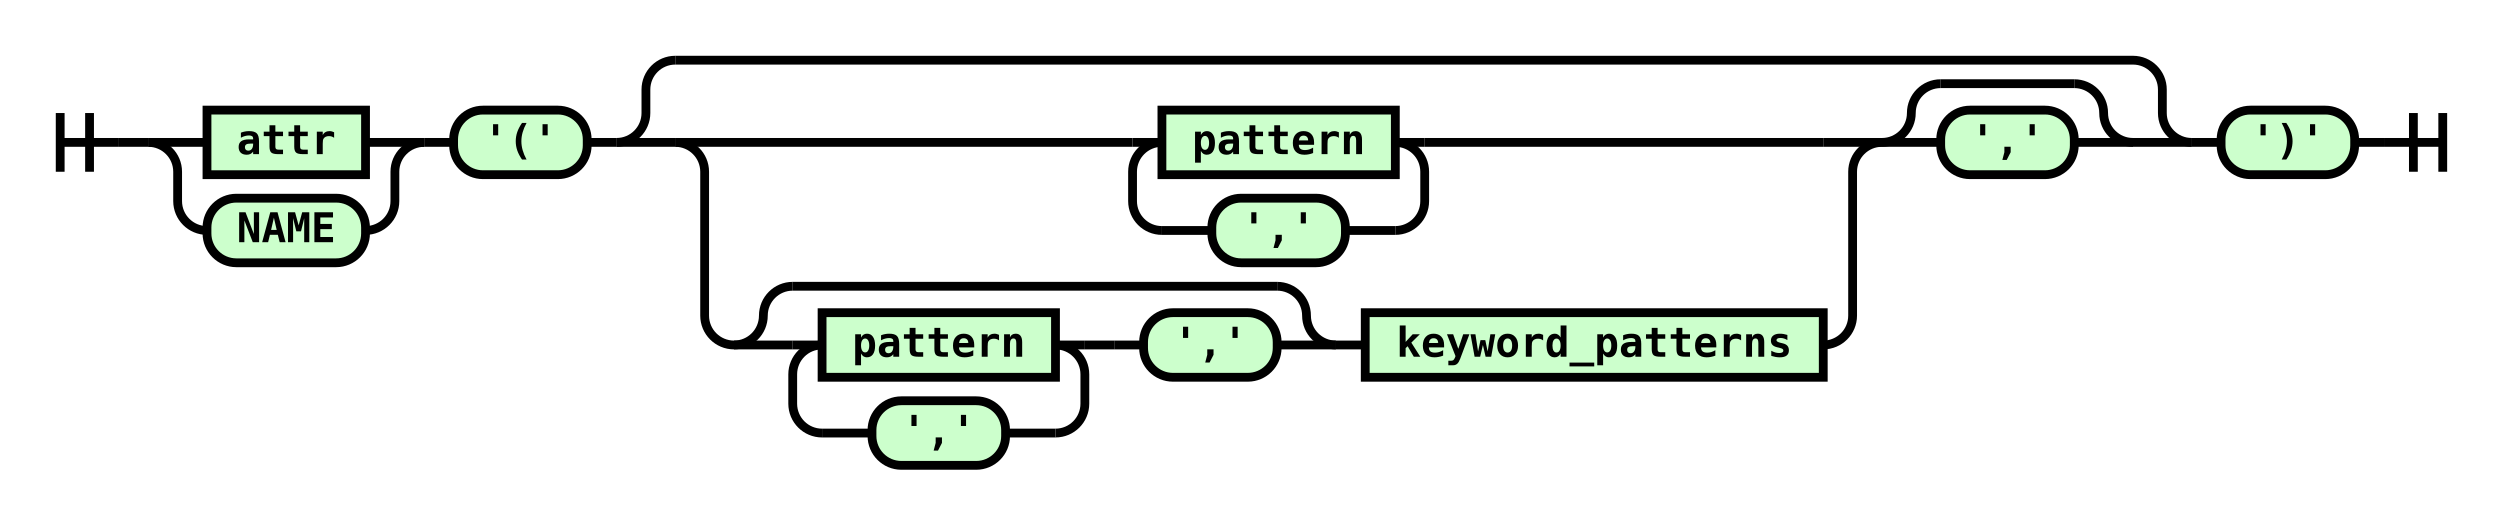
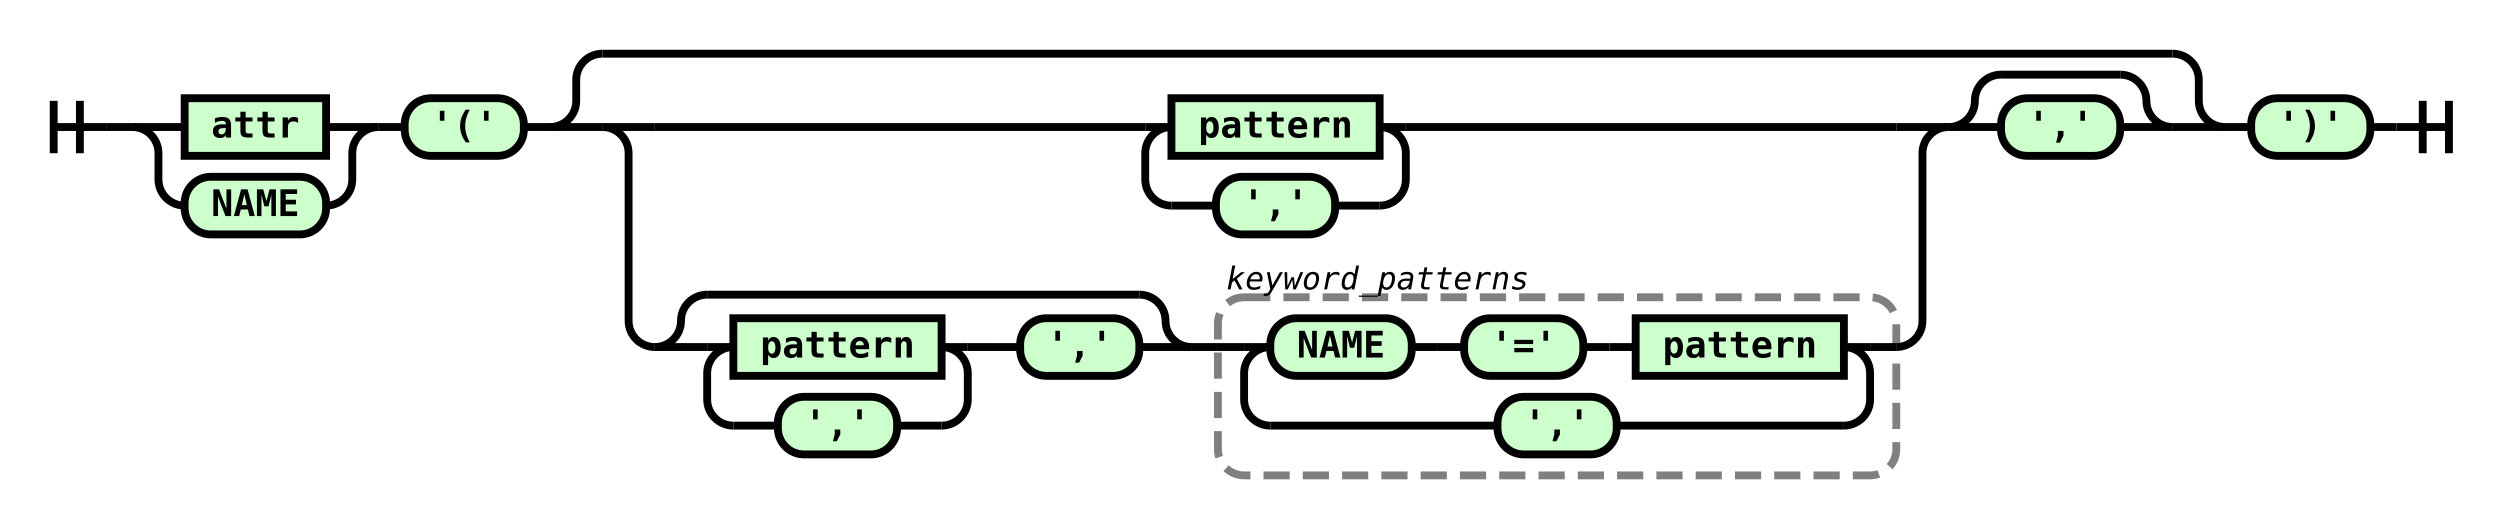
- <svg xmlns="http://www.w3.org/2000/svg" class="railroad-diagram" height="178" viewBox="0 0 851.5 178" width="851.5">
+ <svg xmlns="http://www.w3.org/2000/svg" class="railroad-diagram" height="201" viewBox="0 0 954.5 201" width="954.5">
  <g transform="translate(.5 .5)">
    <g>
      <path d="M20 38v20m10 -20v20m-10 -10h20" />
    </g>
    <path d="M40 48h10" />
    <g>
      <path d="M50 48h0.0" />
-       <path d="M801.5 48h0.0" />
+       <path d="M904.5 48h0.0" />
      <g>
        <path d="M50.0 48h0.0" />
        <path d="M144.0 48h0.0" />
        <path d="M50.0 48h20" />
        <g class="non-terminal ">
          <path d="M70.0 48h0.0" />
          <path d="M124.0 48h0.0" />
          <rect height="22" width="54" x="70" y="37" />
          <text x="97" y="52">attr</text>
        </g>
        <path d="M124.0 48h20" />
        <path d="M50.0 48a10 10 0 0 1 10 10v10a10 10 0 0 0 10 10" />
        <g class="terminal ">
          <path d="M70.0 78h0.0" />
          <path d="M124.0 78h0.0" />
          <rect height="22" rx="10" ry="10" width="54" x="70" y="67" />
          <text x="97" y="82">NAME</text>
        </g>
        <path d="M124.0 78a10 10 0 0 0 10 -10v-10a10 10 0 0 1 10 -10" />
      </g>
      <path d="M144.0 48h10" />
      <g class="terminal ">
        <path d="M154.0 48h0.0" />
        <path d="M199.5 48h0.0" />
        <rect height="22" rx="10" ry="10" width="45.5" x="154" y="37" />
        <text x="176.75" y="52">'('</text>
      </g>
      <path d="M199.5 48h10" />
      <g>
        <path d="M209.5 48h0.0" />
-         <path d="M746.0 48h0.0" />
+         <path d="M849.0 48h0.0" />
        <path d="M209.5 48a10 10 0 0 0 10 -10v-8a10 10 0 0 1 10 -10" />
        <g>
-           <path d="M229.5 20h496.5" />
-         </g>
-         <path d="M726.0 20a10 10 0 0 1 10 10v8a10 10 0 0 0 10 10" />
+           <path d="M229.5 20h599.5" />
+         </g>
+         <path d="M829.0 20a10 10 0 0 1 10 10v8a10 10 0 0 0 10 10" />
        <path d="M209.5 48h20" />
        <g>
          <path d="M229.5 48h0.0" />
-           <path d="M726.0 48h0.0" />
+           <path d="M829.0 48h0.0" />
          <g>
            <path d="M229.5 48h0.0" />
-             <path d="M640.5 48h0.0" />
+             <path d="M743.5 48h0.0" />
            <path d="M229.5 48h20" />
            <g>
-               <path d="M249.5 48h135.75" />
-               <path d="M484.75 48h135.75" />
-               <path d="M385.25 48h10" />
+               <path d="M249.5 48h187.25" />
+               <path d="M536.25 48h187.25" />
+               <path d="M436.75 48h10" />
              <g class="non-terminal ">
-                 <path d="M395.25 48h0.0" />
-                 <path d="M474.75 48h0.0" />
-                 <rect height="22" width="79.5" x="395.25" y="37" />
-                 <text x="435" y="52">pattern</text>
-               </g>
-               <path d="M474.75 48h10" />
-               <path d="M395.25 48a10 10 0 0 0 -10 10v10a10 10 0 0 0 10 10" />
+                 <path d="M446.75 48h0.0" />
+                 <path d="M526.25 48h0.0" />
+                 <rect height="22" width="79.5" x="446.75" y="37" />
+                 <text x="486.5" y="52">pattern</text>
+               </g>
+               <path d="M526.25 48h10" />
+               <path d="M446.75 48a10 10 0 0 0 -10 10v10a10 10 0 0 0 10 10" />
              <g class="terminal ">
-                 <path d="M395.25 78h17.0" />
-                 <path d="M457.75 78h17.0" />
-                 <rect height="22" rx="10" ry="10" width="45.5" x="412.25" y="67" />
-                 <text x="435" y="82">','</text>
-               </g>
-               <path d="M474.75 78a10 10 0 0 0 10 -10v-10a10 10 0 0 0 -10 -10" />
-             </g>
-             <path d="M620.5 48h20" />
-             <path d="M229.5 48a10 10 0 0 1 10 10v49a10 10 0 0 0 10 10" />
+                 <path d="M446.75 78h17.0" />
+                 <path d="M509.25 78h17.0" />
+                 <rect height="22" rx="10" ry="10" width="45.5" x="463.75" y="67" />
+                 <text x="486.5" y="82">','</text>
+               </g>
+               <path d="M526.25 78a10 10 0 0 0 10 -10v-10a10 10 0 0 0 -10 -10" />
+             </g>
+             <path d="M723.5 48h20" />
+             <path d="M229.5 48a10 10 0 0 1 10 10v64a10 10 0 0 0 10 10" />
            <g>
-               <path d="M249.5 117h0.0" />
-               <path d="M620.5 117h0.0" />
+               <path d="M249.5 132h0.0" />
+               <path d="M723.5 132h0.0" />
              <g>
-                 <path d="M249.5 117h0.0" />
-                 <path d="M454.5 117h0.0" />
-                 <path d="M249.5 117a10 10 0 0 0 10 -10v0a10 10 0 0 1 10 -10" />
+                 <path d="M249.5 132h0.0" />
+                 <path d="M454.5 132h0.0" />
+                 <path d="M249.5 132a10 10 0 0 0 10 -10v0a10 10 0 0 1 10 -10" />
                <g>
-                   <path d="M269.5 97h165.0" />
-                 </g>
-                 <path d="M434.5 97a10 10 0 0 1 10 10v0a10 10 0 0 0 10 10" />
-                 <path d="M249.5 117h20" />
+                   <path d="M269.5 112h165.0" />
+                 </g>
+                 <path d="M434.5 112a10 10 0 0 1 10 10v0a10 10 0 0 0 10 10" />
+                 <path d="M249.5 132h20" />
                <g>
-                   <path d="M269.5 117h0.0" />
-                   <path d="M434.5 117h0.0" />
+                   <path d="M269.5 132h0.0" />
+                   <path d="M434.5 132h0.0" />
                  <g>
-                     <path d="M269.5 117h0.0" />
-                     <path d="M369.0 117h0.0" />
-                     <path d="M269.5 117h10" />
+                     <path d="M269.5 132h0.0" />
+                     <path d="M369.0 132h0.0" />
+                     <path d="M269.5 132h10" />
                    <g class="non-terminal ">
-                       <path d="M279.5 117h0.0" />
-                       <path d="M359.0 117h0.0" />
-                       <rect height="22" width="79.5" x="279.5" y="106" />
-                       <text x="319.25" y="121">pattern</text>
-                     </g>
-                     <path d="M359.0 117h10" />
-                     <path d="M279.5 117a10 10 0 0 0 -10 10v10a10 10 0 0 0 10 10" />
+                       <path d="M279.5 132h0.0" />
+                       <path d="M359.0 132h0.0" />
+                       <rect height="22" width="79.5" x="279.5" y="121" />
+                       <text x="319.25" y="136">pattern</text>
+                     </g>
+                     <path d="M359.0 132h10" />
+                     <path d="M279.5 132a10 10 0 0 0 -10 10v10a10 10 0 0 0 10 10" />
                    <g class="terminal ">
-                       <path d="M279.5 147h17.0" />
-                       <path d="M342.0 147h17.0" />
-                       <rect height="22" rx="10" ry="10" width="45.5" x="296.5" y="136" />
-                       <text x="319.25" y="151">','</text>
-                     </g>
-                     <path d="M359.0 147a10 10 0 0 0 10 -10v-10a10 10 0 0 0 -10 -10" />
-                   </g>
-                   <path d="M369.0 117h10" />
-                   <path d="M379.0 117h10" />
+                       <path d="M279.5 162h17.0" />
+                       <path d="M342.0 162h17.0" />
+                       <rect height="22" rx="10" ry="10" width="45.5" x="296.5" y="151" />
+                       <text x="319.25" y="166">','</text>
+                     </g>
+                     <path d="M359.0 162a10 10 0 0 0 10 -10v-10a10 10 0 0 0 -10 -10" />
+                   </g>
+                   <path d="M369.0 132h10" />
+                   <path d="M379.0 132h10" />
                  <g class="terminal ">
-                     <path d="M389.0 117h0.0" />
-                     <path d="M434.5 117h0.0" />
-                     <rect height="22" rx="10" ry="10" width="45.5" x="389" y="106" />
-                     <text x="411.75" y="121">','</text>
-                   </g>
-                 </g>
-                 <path d="M434.5 117h20" />
-               </g>
-               <path d="M454.5 117h10" />
-               <g class="non-terminal ">
-                 <path d="M464.5 117h0.0" />
-                 <path d="M620.5 117h0.0" />
-                 <rect height="22" width="156" x="464.5" y="106" />
-                 <text x="542.5" y="121">keyword_patterns</text>
-               </g>
-             </g>
-             <path d="M620.5 117a10 10 0 0 0 10 -10v-49a10 10 0 0 1 10 -10" />
+                     <path d="M389.0 132h0.0" />
+                     <path d="M434.5 132h0.0" />
+                     <rect height="22" rx="10" ry="10" width="45.5" x="389" y="121" />
+                     <text x="411.75" y="136">','</text>
+                   </g>
+                 </g>
+                 <path d="M434.5 132h20" />
+               </g>
+               <path d="M454.5 132h10" />
+               <g>
+                 <path d="M464.5 132h0.0" />
+                 <path d="M723.5 132h0.0" />
+                 <rect class="group-box" height="68" rx="10" ry="10" width="259" x="464.5" y="113" />
+                 <g>
+                   <path d="M464.5 132h10.0" />
+                   <path d="M713.5 132h10.0" />
+                   <path d="M474.5 132h10" />
+                   <g>
+                     <path d="M484.5 132h0.0" />
+                     <path d="M703.5 132h0.0" />
+                     <g class="terminal ">
+                       <path d="M484.5 132h0.0" />
+                       <path d="M538.5 132h0.0" />
+                       <rect height="22" rx="10" ry="10" width="54" x="484.5" y="121" />
+                       <text x="511.5" y="136">NAME</text>
+                     </g>
+                     <path d="M538.5 132h10" />
+                     <path d="M548.5 132h10" />
+                     <g class="terminal ">
+                       <path d="M558.5 132h0.0" />
+                       <path d="M604.0 132h0.0" />
+                       <rect height="22" rx="10" ry="10" width="45.5" x="558.5" y="121" />
+                       <text x="581.25" y="136">'='</text>
+                     </g>
+                     <path d="M604.0 132h10" />
+                     <path d="M614.0 132h10" />
+                     <g class="non-terminal ">
+                       <path d="M624.0 132h0.0" />
+                       <path d="M703.5 132h0.0" />
+                       <rect height="22" width="79.5" x="624" y="121" />
+                       <text x="663.75" y="136">pattern</text>
+                     </g>
+                   </g>
+                   <path d="M703.5 132h10" />
+                   <path d="M484.5 132a10 10 0 0 0 -10 10v10a10 10 0 0 0 10 10" />
+                   <g class="terminal ">
+                     <path d="M484.5 162h86.75" />
+                     <path d="M616.75 162h86.75" />
+                     <rect height="22" rx="10" ry="10" width="45.5" x="571.25" y="151" />
+                     <text x="594" y="166">','</text>
+                   </g>
+                   <path d="M703.5 162a10 10 0 0 0 10 -10v-10a10 10 0 0 0 -10 -10" />
+                 </g>
+                 <g class="non-terminal ">
+                   <path d="M464.5 105h0.0" />
+                   <path d="M586.5 105h0.0" />
+                   <text class="comment" x="525.5" y="110">keyword_patterns</text>
+                 </g>
+               </g>
+             </g>
+             <path d="M723.5 132a10 10 0 0 0 10 -10v-64a10 10 0 0 1 10 -10" />
          </g>
          <g>
-             <path d="M640.5 48h0.0" />
-             <path d="M726.0 48h0.0" />
-             <path d="M640.5 48a10 10 0 0 0 10 -10v0a10 10 0 0 1 10 -10" />
+             <path d="M743.5 48h0.0" />
+             <path d="M829.0 48h0.0" />
+             <path d="M743.5 48a10 10 0 0 0 10 -10v0a10 10 0 0 1 10 -10" />
            <g>
-               <path d="M660.5 28h45.5" />
-             </g>
-             <path d="M706.0 28a10 10 0 0 1 10 10v0a10 10 0 0 0 10 10" />
-             <path d="M640.5 48h20" />
+               <path d="M763.5 28h45.5" />
+             </g>
+             <path d="M809.0 28a10 10 0 0 1 10 10v0a10 10 0 0 0 10 10" />
+             <path d="M743.5 48h20" />
            <g class="terminal ">
-               <path d="M660.5 48h0.0" />
-               <path d="M706.0 48h0.0" />
-               <rect height="22" rx="10" ry="10" width="45.5" x="660.5" y="37" />
-               <text x="683.25" y="52">','</text>
-             </g>
-             <path d="M706.0 48h20" />
+               <path d="M763.5 48h0.0" />
+               <path d="M809.0 48h0.0" />
+               <rect height="22" rx="10" ry="10" width="45.5" x="763.5" y="37" />
+               <text x="786.25" y="52">','</text>
+             </g>
+             <path d="M809.0 48h20" />
          </g>
        </g>
-         <path d="M726.0 48h20" />
-       </g>
-       <path d="M746.0 48h10" />
+         <path d="M829.0 48h20" />
+       </g>
+       <path d="M849.0 48h10" />
      <g class="terminal ">
-         <path d="M756.0 48h0.0" />
-         <path d="M801.5 48h0.0" />
-         <rect height="22" rx="10" ry="10" width="45.5" x="756" y="37" />
-         <text x="778.75" y="52">')'</text>
+         <path d="M859.0 48h0.0" />
+         <path d="M904.5 48h0.0" />
+         <rect height="22" rx="10" ry="10" width="45.5" x="859" y="37" />
+         <text x="881.75" y="52">')'</text>
      </g>
    </g>
-     <path d="M801.5 48h10" />
-     <path d="M 811.5 48 h 20 m -10 -10 v 20 m 10 -20 v 20" />
+     <path d="M904.5 48h10" />
+     <path d="M 914.5 48 h 20 m -10 -10 v 20 m 10 -20 v 20" />
  </g>
  <style>/*  */
	svg.railroad-diagram {
		background-color:hsl(30,20%,95%);
	}
	svg.railroad-diagram path {
		stroke-width:3;
		stroke:black;
		fill:rgba(0,0,0,0);
	}
	svg.railroad-diagram text {
		font:bold 14px monospace;
		text-anchor:middle;
	}
	svg.railroad-diagram text.label{
		text-anchor:start;
	}
	svg.railroad-diagram text.comment{
		font:italic 12px monospace;
	}
	svg.railroad-diagram rect{
		stroke-width:3;
		stroke:black;
		fill:hsl(120,100%,90%);
	}
	svg.railroad-diagram rect.group-box {
		stroke: gray;
		stroke-dasharray: 10 5;
		fill: none;
	}

/*  */
</style>
</svg>
